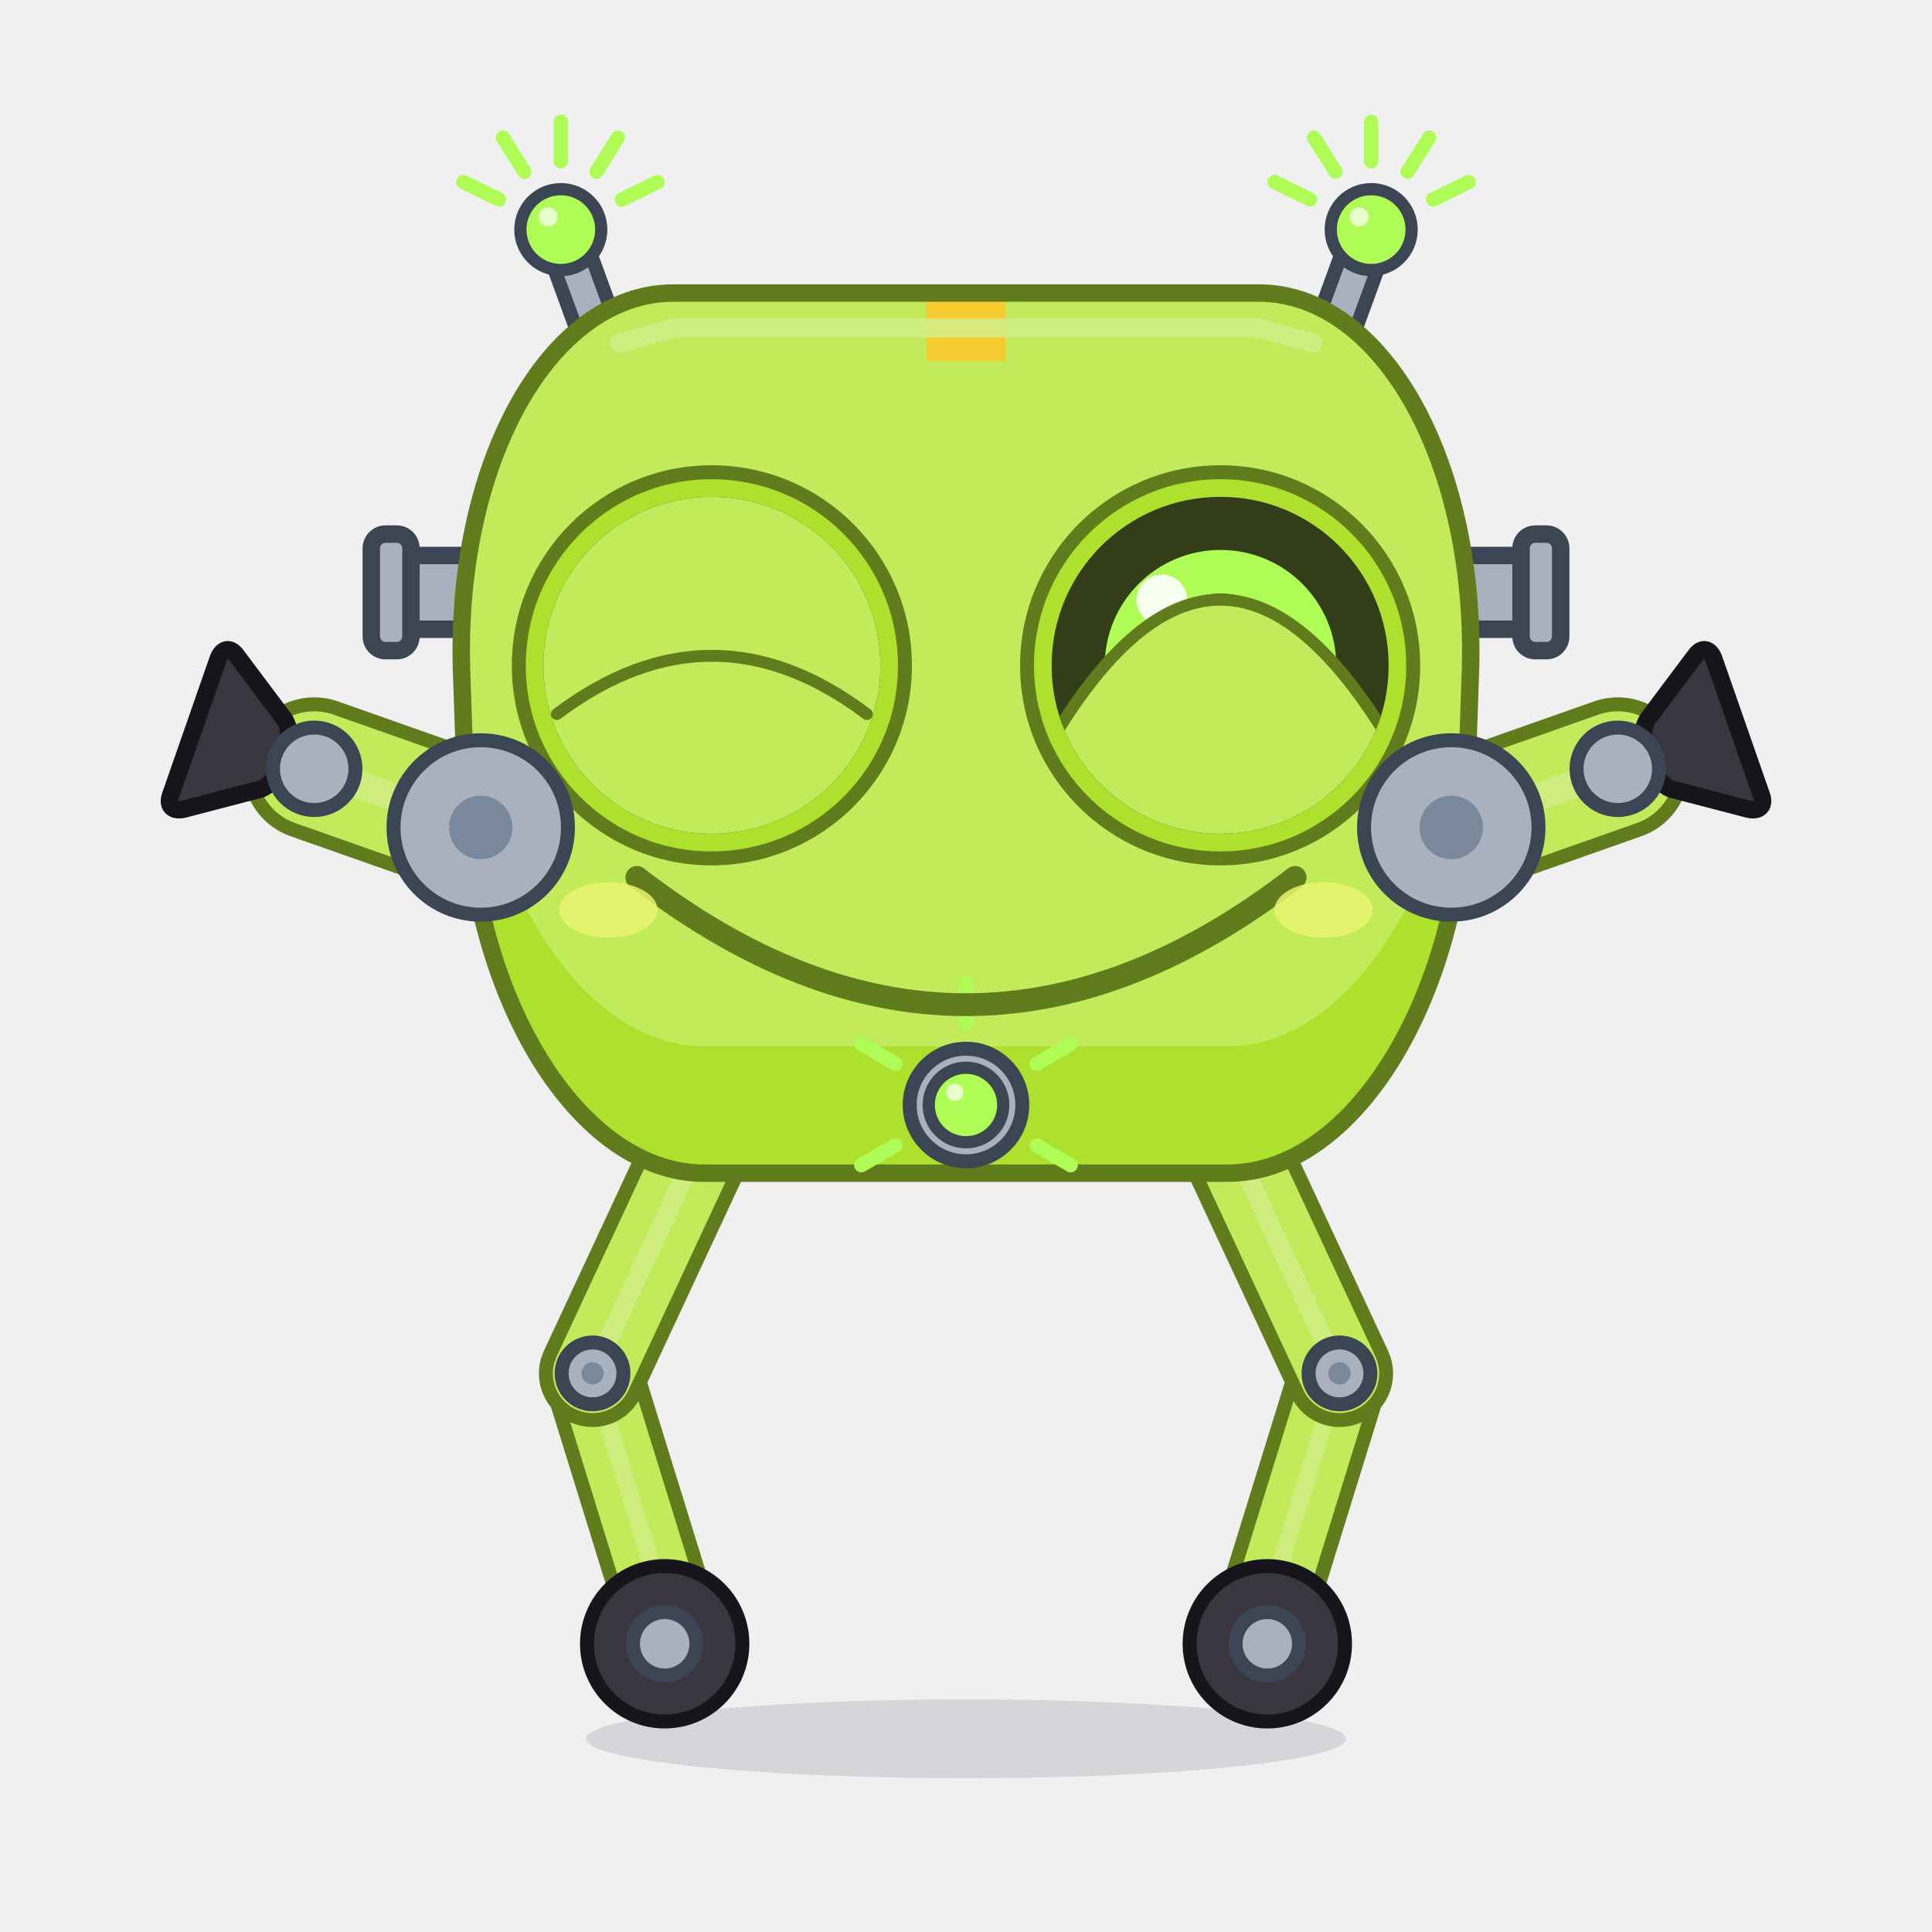
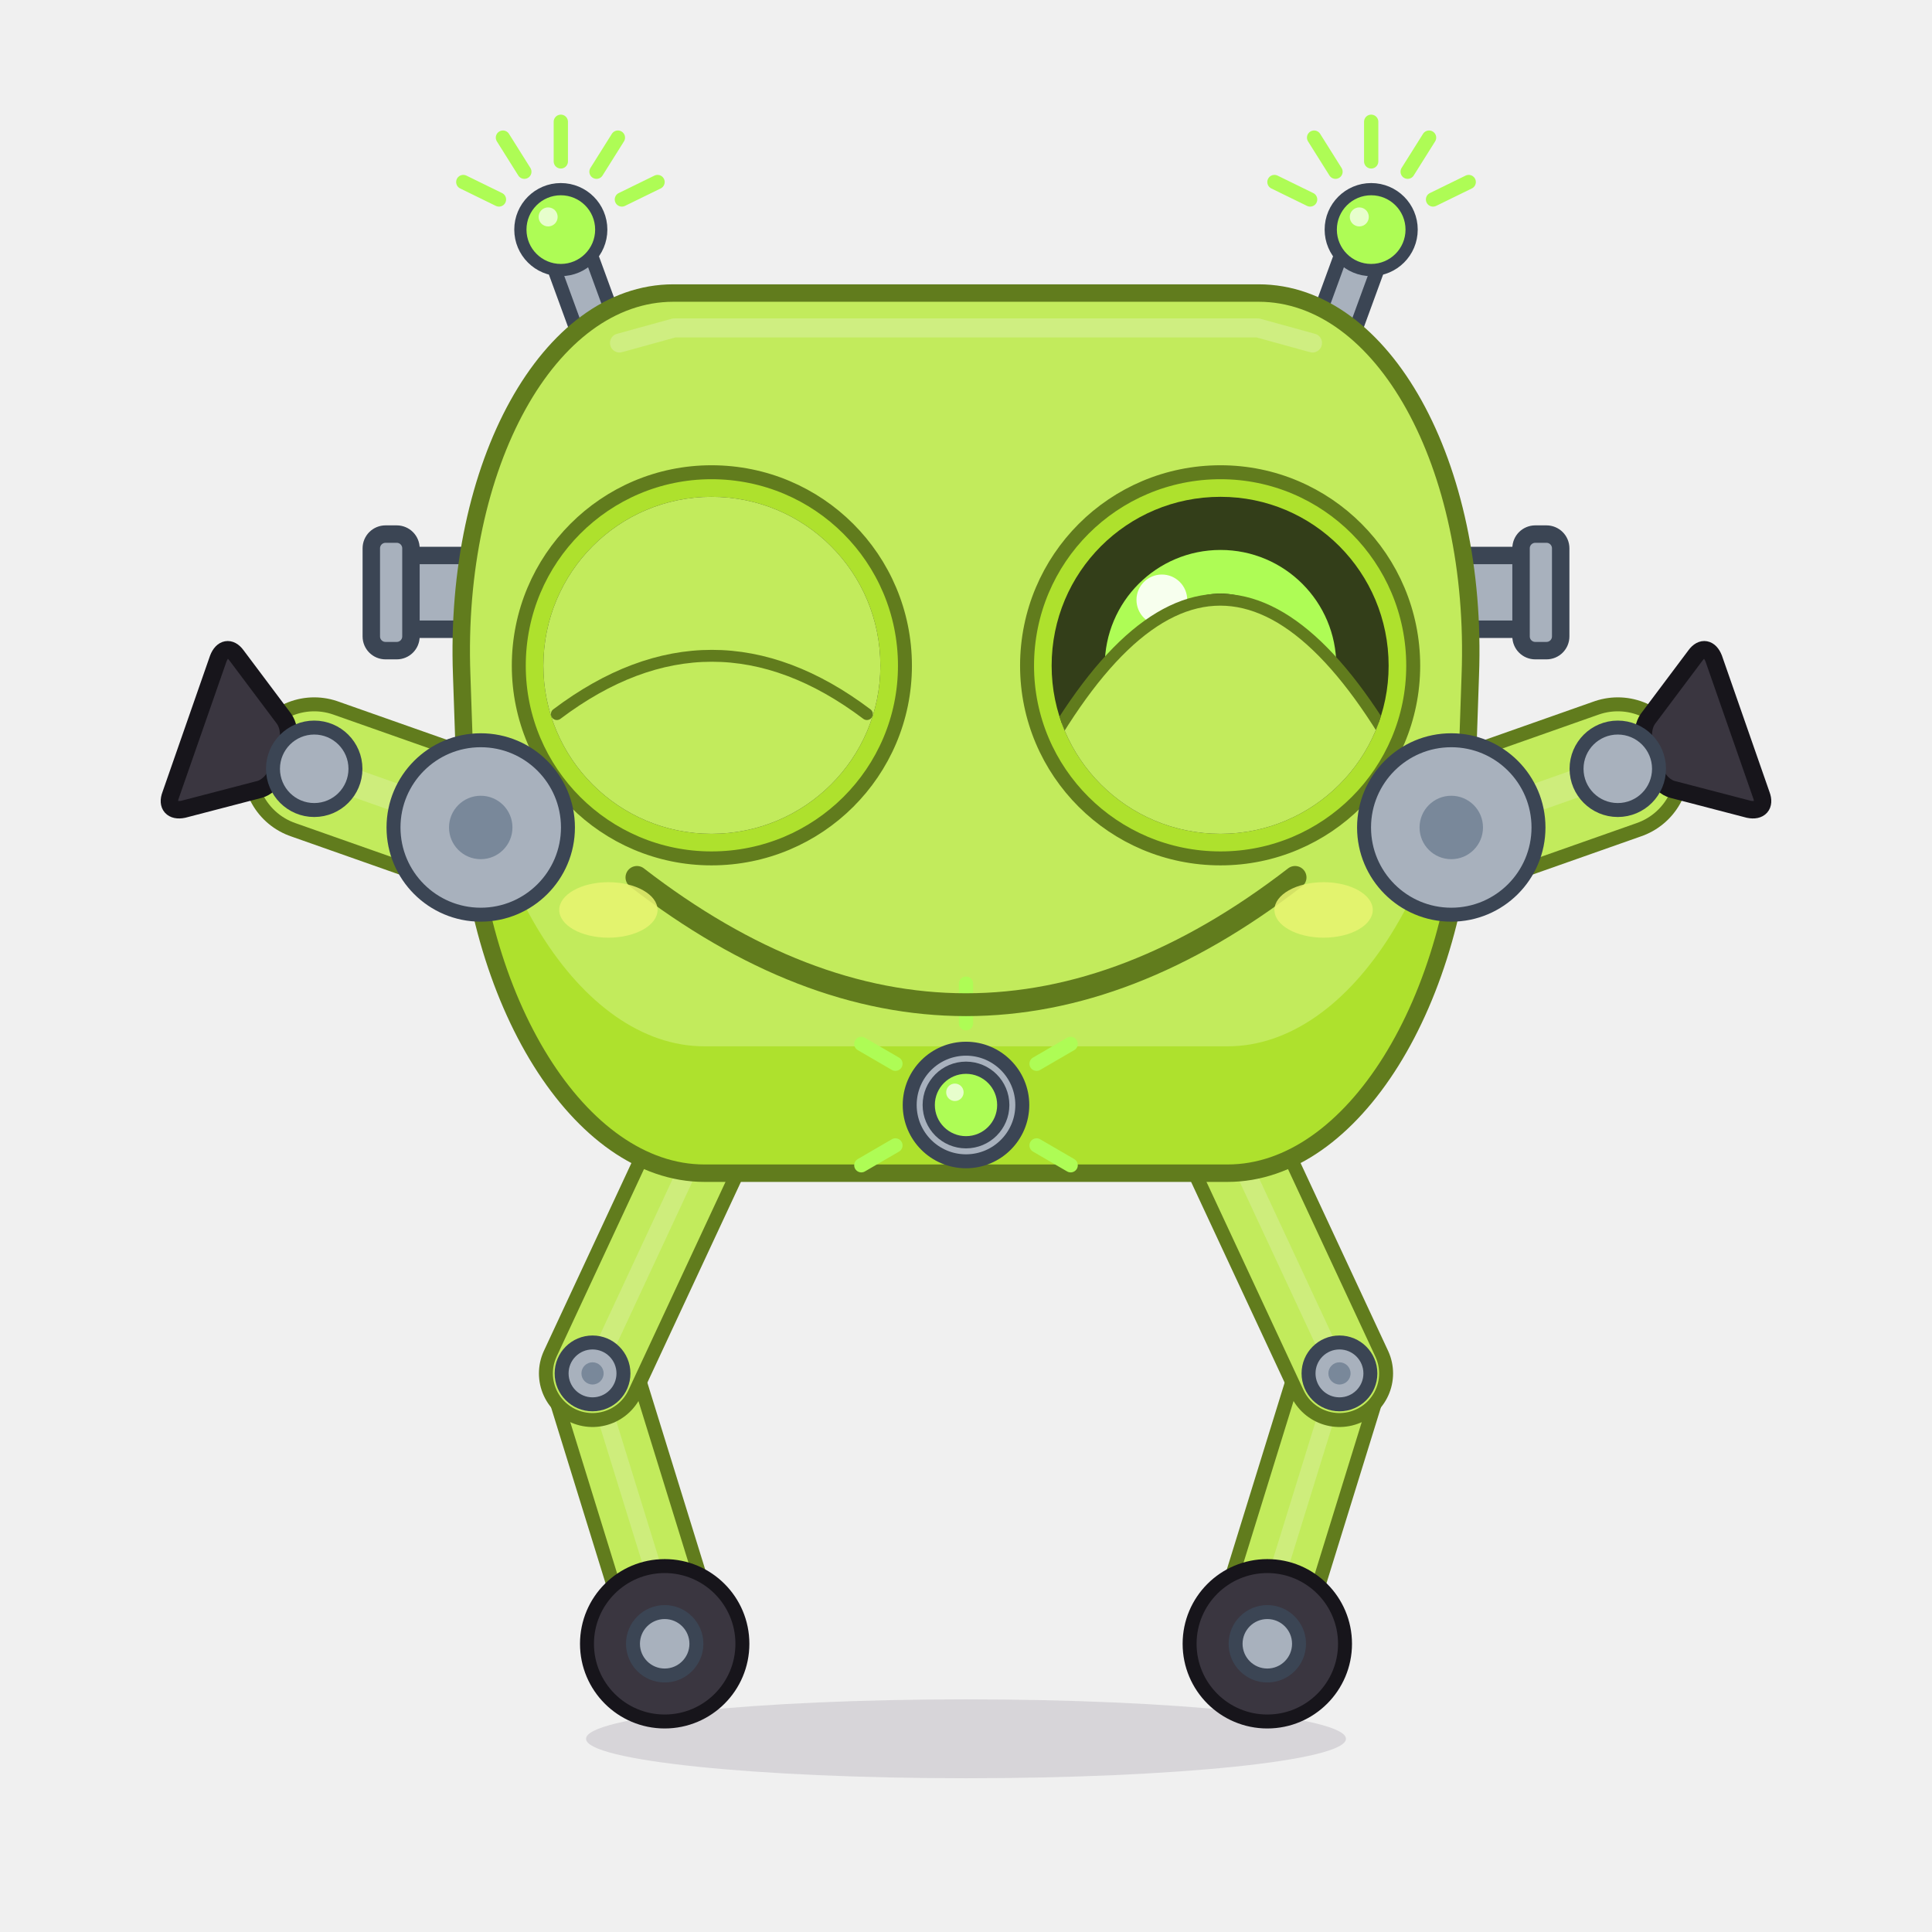
<svg xmlns="http://www.w3.org/2000/svg" viewBox="0 0 240 240">
  <defs>
    <clipPath id="clip-primitive-36" clipPathUnits="userSpaceOnUse">
      <path d="M-63.1 -48.2 L-63.6 -62.8 C-64.6 -89.4,-52.6 -111,-36.9 -111 L36.9 -111 C52.6 -111,64.6 -89.4,63.6 -62.8 L63.1 -48.2 C62.2 -21.6,48.7 0,33 0 L-33 0 C-48.7 0,-62.2 -21.6,-63.1 -48.2 Z" fill-rule="nonzero" />
    </clipPath>
-     <clipPath id="clip-primitive-37" clipPathUnits="userSpaceOnUse">
-       <path d="M-63.1 -48.2 L-63.6 -62.8 C-64.6 -89.4,-52.6 -111,-36.9 -111 L36.9 -111 C52.6 -111,64.6 -89.4,63.6 -62.8 L63.1 -48.2 C62.2 -21.6,48.7 0,33 0 L-33 0 C-48.7 0,-62.2 -21.6,-63.1 -48.2 Z" fill-rule="nonzero" />
-     </clipPath>
-     <clipPath id="clip-primitive-51" clipPathUnits="userSpaceOnUse">
+     <clipPath id="clip-primitive-50" clipPathUnits="userSpaceOnUse">
      <path d="M-53.3 -64 L-53.3 -64 C-53.3 -75.8,-43.8 -85.3,-32.1 -85.3 L-32.1 -85.3 C-20.3 -85.3,-10.8 -75.8,-10.8 -64 L-10.8 -64 C-10.8 -52.3,-20.3 -42.8,-32.1 -42.8 L-32.1 -42.8 C-43.8 -42.8,-53.3 -52.3,-53.3 -64 Z" fill-rule="nonzero" />
    </clipPath>
-     <clipPath id="clip-primitive-57" clipPathUnits="userSpaceOnUse">
+     <clipPath id="clip-primitive-56" clipPathUnits="userSpaceOnUse">
      <path d="M10.8 -64 L10.8 -64 C10.8 -75.8,20.3 -85.3,32.1 -85.3 L32.1 -85.3 C43.8 -85.3,53.3 -75.8,53.3 -64 L53.3 -64 C53.3 -52.3,43.8 -42.8,32.1 -42.8 L32.1 -42.8 C20.3 -42.8,10.8 -52.3,10.8 -64 Z" fill-rule="nonzero" />
    </clipPath>
-     <clipPath id="clip-primitive-58" clipPathUnits="userSpaceOnUse">
+     <clipPath id="clip-primitive-57" clipPathUnits="userSpaceOnUse">
      <path d="M10.8 -64 L10.8 -64 C10.8 -75.8,20.3 -85.3,32.1 -85.3 L32.1 -85.3 C43.8 -85.3,53.3 -75.8,53.3 -64 L53.3 -64 C53.3 -52.3,43.8 -42.8,32.1 -42.8 L32.1 -42.8 C20.3 -42.8,10.8 -52.3,10.8 -64 Z" fill-rule="nonzero" />
    </clipPath>
  </defs>
  <ellipse cx="120" cy="216" rx="47.2" ry="4.9" fill="#3a2f47" opacity="0.14" class="rb-shadow" />
  <path d="M-47.1 -43.9 L-38 -14.5" fill-rule="nonzero" fill="none" stroke="#617c1d" stroke-width="12.52" stroke-linecap="round" stroke-linejoin="round" class="rb-leg rb-leg-l" transform="translate(120 213.85) scale(0.985 0.985)" />
  <path d="M-47.1 -43.9 L-38 -14.5" fill-rule="nonzero" fill="none" stroke="#c2eb5c" stroke-width="9" stroke-linecap="round" stroke-linejoin="round" class="rb-leg rb-leg-l" transform="translate(120 213.85) scale(0.985 0.985)" />
  <path d="M-47.1 -43.9 L-38 -14.5" fill-rule="nonzero" fill="none" stroke="#d1ee87" stroke-width="2.16" stroke-linecap="round" stroke-linejoin="round" opacity="0.75" class="rb-leg rb-leg-l" transform="translate(120 213.85) scale(0.985 0.985)" />
  <path d="M-34.1 -71.8 L-47.1 -43.9" fill-rule="nonzero" fill="none" stroke="#617c1d" stroke-width="13.52" stroke-linecap="round" stroke-linejoin="round" class="rb-leg rb-leg-l" transform="translate(120 213.85) scale(0.985 0.985)" />
  <path d="M-34.1 -71.8 L-47.1 -43.9" fill-rule="nonzero" fill="none" stroke="#c2eb5c" stroke-width="10" stroke-linecap="round" stroke-linejoin="round" class="rb-leg rb-leg-l" transform="translate(120 213.85) scale(0.985 0.985)" />
  <path d="M-34.1 -71.8 L-47.1 -43.9" fill-rule="nonzero" fill="none" stroke="#d1ee87" stroke-width="2.4" stroke-linecap="round" stroke-linejoin="round" opacity="0.75" class="rb-leg rb-leg-l" transform="translate(120 213.85) scale(0.985 0.985)" />
  <circle cx="-47.1" cy="-43.9" r="3.9" fill="#a8b1bd" stroke="#3b4554" stroke-width="1.76" stroke-linecap="butt" stroke-linejoin="miter" class="rb-leg rb-leg-l" transform="translate(120 213.85) scale(0.985 0.985)" />
  <circle cx="-47.1" cy="-43.9" r="1.4" fill="#79889a" class="rb-leg rb-leg-l" transform="translate(120 213.85) scale(0.985 0.985)" />
  <circle cx="-38" cy="-9.8" r="9.8" fill="#3a3640" stroke="#17151b" stroke-width="1.76" stroke-linecap="butt" stroke-linejoin="miter" class="rb-leg rb-leg-l" transform="translate(120 213.85) scale(0.985 0.985)" />
  <circle cx="-38" cy="-9.8" r="4" fill="#a8b1bd" stroke="#3b4554" stroke-width="1.76" stroke-linecap="butt" stroke-linejoin="miter" class="rb-leg rb-leg-l" transform="translate(120 213.85) scale(0.985 0.985)" />
  <path d="M47.1 -43.9 L38 -14.5" fill-rule="nonzero" fill="none" stroke="#617c1d" stroke-width="12.52" stroke-linecap="round" stroke-linejoin="round" class="rb-leg rb-leg-r" transform="translate(120 213.85) scale(0.985 0.985)" />
  <path d="M47.1 -43.9 L38 -14.5" fill-rule="nonzero" fill="none" stroke="#c2eb5c" stroke-width="9" stroke-linecap="round" stroke-linejoin="round" class="rb-leg rb-leg-r" transform="translate(120 213.85) scale(0.985 0.985)" />
  <path d="M47.1 -43.9 L38 -14.5" fill-rule="nonzero" fill="none" stroke="#d1ee87" stroke-width="2.16" stroke-linecap="round" stroke-linejoin="round" opacity="0.75" class="rb-leg rb-leg-r" transform="translate(120 213.85) scale(0.985 0.985)" />
  <path d="M34.1 -71.8 L47.1 -43.9" fill-rule="nonzero" fill="none" stroke="#617c1d" stroke-width="13.52" stroke-linecap="round" stroke-linejoin="round" class="rb-leg rb-leg-r" transform="translate(120 213.85) scale(0.985 0.985)" />
  <path d="M34.1 -71.8 L47.1 -43.9" fill-rule="nonzero" fill="none" stroke="#c2eb5c" stroke-width="10" stroke-linecap="round" stroke-linejoin="round" class="rb-leg rb-leg-r" transform="translate(120 213.85) scale(0.985 0.985)" />
  <path d="M34.1 -71.8 L47.1 -43.9" fill-rule="nonzero" fill="none" stroke="#d1ee87" stroke-width="2.4" stroke-linecap="round" stroke-linejoin="round" opacity="0.75" class="rb-leg rb-leg-r" transform="translate(120 213.85) scale(0.985 0.985)" />
  <circle cx="47.1" cy="-43.9" r="3.9" fill="#a8b1bd" stroke="#3b4554" stroke-width="1.76" stroke-linecap="butt" stroke-linejoin="miter" class="rb-leg rb-leg-r" transform="translate(120 213.85) scale(0.985 0.985)" />
  <circle cx="47.1" cy="-43.9" r="1.4" fill="#79889a" class="rb-leg rb-leg-r" transform="translate(120 213.85) scale(0.985 0.985)" />
  <circle cx="38" cy="-9.8" r="9.8" fill="#3a3640" stroke="#17151b" stroke-width="1.76" stroke-linecap="butt" stroke-linejoin="miter" class="rb-leg rb-leg-r" transform="translate(120 213.85) scale(0.985 0.985)" />
  <circle cx="38" cy="-9.8" r="4" fill="#a8b1bd" stroke="#3b4554" stroke-width="1.76" stroke-linecap="butt" stroke-linejoin="miter" class="rb-leg rb-leg-r" transform="translate(120 213.85) scale(0.985 0.985)" />
  <path d="M-46.2 -105.6 L-51.1 -119" fill-rule="nonzero" fill="none" stroke="#3b4554" stroke-width="6.72" stroke-linecap="round" stroke-linejoin="round" class="rb-antenna rb-antenna-l" transform="translate(120 213.85) scale(0.985 0.985) translate(0 -69.15)" />
  <path d="M-46.2 -105.6 L-51.1 -119" fill-rule="nonzero" fill="none" stroke="#a8b1bd" stroke-width="3.2" stroke-linecap="round" stroke-linejoin="round" class="rb-antenna rb-antenna-l" transform="translate(120 213.85) scale(0.985 0.985) translate(0 -69.15)" />
  <circle cx="-51.1" cy="-119" r="5.1" fill="#aefc55" stroke="#3b4554" stroke-width="1.54" stroke-linecap="butt" stroke-linejoin="miter" class="rb-light" transform="translate(120 213.85) scale(0.985 0.985) translate(0 -69.15)" />
  <circle cx="-52.7" cy="-120.6" r="1.2" fill="#ffffff" opacity="0.7" class="rb-antenna rb-antenna-l" transform="translate(120 213.85) scale(0.985 0.985) translate(0 -69.15)" />
  <path d="M-58.9 -122.8 L-63.4 -125M-55.7 -126.3 L-58.4 -130.6M-51.1 -127.6 L-51.1 -132.6M-46.6 -126.3 L-43.9 -130.6M-43.4 -122.8 L-38.9 -125" fill-rule="nonzero" fill="none" stroke="#aefc55" stroke-width="1.8" stroke-linecap="round" stroke-linejoin="miter" class="rb-rays" transform="translate(120 213.85) scale(0.985 0.985) translate(0 -69.15)" />
  <path d="M46.2 -105.6 L51.1 -119" fill-rule="nonzero" fill="none" stroke="#3b4554" stroke-width="6.72" stroke-linecap="round" stroke-linejoin="round" class="rb-antenna rb-antenna-r" transform="translate(120 213.85) scale(0.985 0.985) translate(0 -69.15)" />
  <path d="M46.2 -105.6 L51.1 -119" fill-rule="nonzero" fill="none" stroke="#a8b1bd" stroke-width="3.2" stroke-linecap="round" stroke-linejoin="round" class="rb-antenna rb-antenna-r" transform="translate(120 213.85) scale(0.985 0.985) translate(0 -69.15)" />
  <circle cx="51.1" cy="-119" r="5.1" fill="#aefc55" stroke="#3b4554" stroke-width="1.54" stroke-linecap="butt" stroke-linejoin="miter" class="rb-light" transform="translate(120 213.85) scale(0.985 0.985) translate(0 -69.15)" />
  <circle cx="49.6" cy="-120.6" r="1.2" fill="#ffffff" opacity="0.7" class="rb-antenna rb-antenna-r" transform="translate(120 213.85) scale(0.985 0.985) translate(0 -69.15)" />
  <path d="M43.4 -122.8 L38.9 -125M46.6 -126.3 L43.9 -130.6M51.1 -127.6 L51.1 -132.6M55.7 -126.3 L58.4 -130.6M58.9 -122.8 L63.4 -125" fill-rule="nonzero" fill="none" stroke="#aefc55" stroke-width="1.8" stroke-linecap="round" stroke-linejoin="miter" class="rb-rays" transform="translate(120 213.85) scale(0.985 0.985) translate(0 -69.15)" />
  <path d="M-71.1 -70.1 L-71.1 -76.4 C-71.1 -77.3,-70.4 -77.9,-69.6 -77.9 L-61.8 -77.9 C-61 -77.9,-60.3 -77.3,-60.3 -76.4 L-60.3 -70.1 C-60.3 -69.2,-61 -68.6,-61.8 -68.6 L-69.6 -68.6 C-70.4 -68.6,-71.1 -69.2,-71.1 -70.1 Z" fill-rule="nonzero" fill="#a8b1bd" stroke="#3b4554" stroke-width="2.2" stroke-linecap="butt" stroke-linejoin="round" class="rb-ear rb-ear-l" transform="translate(120 213.85) scale(0.985 0.985) translate(0 -69.15)" />
  <path d="M-75 -67.7 L-75 -78.8 C-75 -79.8,-74.2 -80.6,-73.2 -80.6 L-71.8 -80.6 C-70.8 -80.6,-70 -79.8,-70 -78.8 L-70 -67.7 C-70 -66.7,-70.8 -65.9,-71.8 -65.9 L-73.2 -65.9 C-74.2 -65.9,-75 -66.7,-75 -67.7 Z" fill-rule="nonzero" fill="#a8b1bd" stroke="#3b4554" stroke-width="2.2" stroke-linecap="butt" stroke-linejoin="round" class="rb-ear rb-ear-l" transform="translate(120 213.85) scale(0.985 0.985) translate(0 -69.15)" />
  <path d="M60.3 -70.1 L60.3 -76.4 C60.3 -77.3,61 -77.9,61.8 -77.9 L69.6 -77.9 C70.4 -77.9,71.1 -77.3,71.1 -76.4 L71.1 -70.1 C71.1 -69.2,70.4 -68.6,69.6 -68.6 L61.8 -68.6 C61 -68.6,60.3 -69.2,60.3 -70.1 Z" fill-rule="nonzero" fill="#a8b1bd" stroke="#3b4554" stroke-width="2.2" stroke-linecap="butt" stroke-linejoin="round" class="rb-ear rb-ear-r" transform="translate(120 213.85) scale(0.985 0.985) translate(0 -69.15)" />
  <path d="M70 -67.7 L70 -78.8 C70 -79.8,70.8 -80.6,71.8 -80.6 L73.2 -80.6 C74.2 -80.6,75 -79.8,75 -78.8 L75 -67.7 C75 -66.7,74.2 -65.9,73.2 -65.9 L71.8 -65.9 C70.8 -65.9,70 -66.7,70 -67.7 Z" fill-rule="nonzero" fill="#a8b1bd" stroke="#3b4554" stroke-width="2.2" stroke-linecap="butt" stroke-linejoin="round" class="rb-ear rb-ear-r" transform="translate(120 213.85) scale(0.985 0.985) translate(0 -69.15)" />
  <path d="M-63.1 -48.2 L-63.6 -62.8 C-64.6 -89.4,-52.6 -111,-36.9 -111 L36.9 -111 C52.6 -111,64.6 -89.4,63.6 -62.8 L63.1 -48.2 C62.2 -21.6,48.7 0,33 0 L-33 0 C-48.7 0,-62.2 -21.6,-63.1 -48.2 Z" fill-rule="nonzero" fill="#aee12d" class="rb-shade" transform="translate(120 213.85) scale(0.985 0.985) translate(0 -69.15)" />
  <g transform="translate(120 213.85) scale(0.985 0.985) translate(0 -69.15)">
    <g clip-path="url(#clip-primitive-36)">
      <path d="M-63.1 -64.2 L-63.6 -78.8 C-64.6 -105.4,-52.6 -127,-36.9 -127 L36.9 -127 C52.6 -127,64.6 -105.4,63.6 -78.8 L63.1 -64.2 C62.2 -37.6,48.7 -16,33 -16 L-33 -16 C-48.7 -16,-62.2 -37.6,-63.1 -64.2 Z" fill-rule="nonzero" fill="#c2eb5c" class="rb-fill" />
    </g>
  </g>
-   <g transform="translate(120 213.85) scale(0.985 0.985) translate(0 -69.15)">
-     <g clip-path="url(#clip-primitive-37)">
-       <rect x="-5" y="-113" width="10" height="10.6" fill="#f6cc31" class="rb-stripe" />
-     </g>
-   </g>
  <path d="M-43.7 -104.7 L-36.8 -106.6 L36.8 -106.6 L43.7 -104.7" fill-rule="nonzero" fill="none" stroke="#d1ee87" stroke-width="2.4" stroke-linecap="round" stroke-linejoin="round" opacity="0.85" class="rb-sheen" transform="translate(120 213.85) scale(0.985 0.985) translate(0 -69.15)" />
  <path d="M-63.1 -48.2 L-63.6 -62.8 C-64.6 -89.4,-52.6 -111,-36.9 -111 L36.9 -111 C52.6 -111,64.6 -89.4,63.6 -62.8 L63.1 -48.2 C62.2 -21.6,48.7 0,33 0 L-33 0 C-48.7 0,-62.2 -21.6,-63.1 -48.2 Z" fill-rule="nonzero" fill="none" stroke="#617c1d" stroke-width="2.2" stroke-linecap="butt" stroke-linejoin="round" class="rb-line" transform="translate(120 213.85) scale(0.985 0.985) translate(0 -69.15)" />
  <circle cx="0" cy="-8.6" r="7.1" fill="#a8b1bd" stroke="#3b4554" stroke-width="1.76" stroke-linecap="butt" stroke-linejoin="miter" class="rb-chest rb-chest-light" transform="translate(120 213.85) scale(0.985 0.985) translate(0 -69.15)" />
  <circle cx="0" cy="-8.6" r="4.7" fill="#aefc55" stroke="#3b4554" stroke-width="1.54" stroke-linecap="butt" stroke-linejoin="miter" class="rb-light" transform="translate(120 213.85) scale(0.985 0.985) translate(0 -69.15)" />
  <circle cx="-1.4" cy="-10.2" r="1.1" fill="#ffffff" opacity="0.7" class="rb-chest rb-chest-light" transform="translate(120 213.85) scale(0.985 0.985) translate(0 -69.15)" />
  <path d="M-8.9 -3.5 L-13.2 -1M-8.9 -13.8 L-13.2 -16.3M0 -18.9 L0 -23.9M8.9 -13.8 L13.2 -16.3M8.9 -3.5 L13.2 -1" fill-rule="nonzero" fill="none" stroke="#aefc55" stroke-width="1.8" stroke-linecap="round" stroke-linejoin="miter" class="rb-rays" transform="translate(120 213.85) scale(0.985 0.985) translate(0 -69.15)" />
  <path d="M-41.5 -37.3 C-13.8 -15.9,13.8 -15.9,41.5 -37.3" fill-rule="nonzero" fill="none" stroke="#617c1d" stroke-width="2.88" stroke-linecap="round" stroke-linejoin="round" class="rb-mouth-line" transform="translate(120 213.85) scale(0.985 0.985) translate(0 -69.15)" />
  <path d="M-56.4 -64 L-56.4 -64 C-56.4 -77.5,-45.5 -88.4,-32.1 -88.4 L-32.1 -88.4 C-18.6 -88.4,-7.7 -77.5,-7.7 -64 L-7.7 -64 C-7.7 -50.6,-18.6 -39.7,-32.1 -39.7 L-32.1 -39.7 C-45.5 -39.7,-56.4 -50.6,-56.4 -64 Z" fill-rule="nonzero" fill="#aee12d" stroke="#617c1d" stroke-width="1.76" stroke-linecap="butt" stroke-linejoin="round" class="rb-eye-rim" transform="translate(120 213.85) scale(0.985 0.985) translate(0 -69.15)" />
  <path d="M-53.3 -64 L-53.3 -64 C-53.3 -75.8,-43.8 -85.3,-32.1 -85.3 L-32.1 -85.3 C-20.3 -85.3,-10.8 -75.8,-10.8 -64 L-10.8 -64 C-10.8 -52.3,-20.3 -42.8,-32.1 -42.8 L-32.1 -42.8 C-43.8 -42.8,-53.3 -52.3,-53.3 -64 Z" fill-rule="nonzero" fill="#333e19" class="rb-eye-glass" transform="translate(120 213.85) scale(0.985 0.985) translate(0 -69.15)" />
  <circle cx="-32.1" cy="-64" r="14.6" fill="#aefc55" class="rb-iris" transform="translate(120 213.85) scale(0.985 0.985) translate(0 -69.15)" />
  <circle cx="-32.1" cy="-64" r="7.9" fill="#333e19" class="rb-pupil" transform="translate(120 213.85) scale(0.985 0.985) translate(0 -69.15)" />
  <circle cx="-39.4" cy="-72.3" r="3.2" fill="#ffffff" opacity="0.9" class="rb-glint" transform="translate(120 213.85) scale(0.985 0.985) translate(0 -69.15)" />
  <path d="M-53.3 -64 L-53.3 -64 C-53.3 -75.8,-43.8 -85.3,-32.1 -85.3 L-32.1 -85.3 C-20.3 -85.3,-10.8 -75.8,-10.8 -64 L-10.8 -64 C-10.8 -52.3,-20.3 -42.8,-32.1 -42.8 L-32.1 -42.8 C-43.8 -42.8,-53.3 -52.3,-53.3 -64 Z" fill-rule="nonzero" fill="#c2eb5c" class="rb-lid-upper" transform="translate(120 213.85) scale(0.985 0.985) translate(0 -69.15)" />
  <g transform="translate(120 213.85) scale(0.985 0.985) translate(0 -69.15)">
-     <g clip-path="url(#clip-primitive-51)">
+     <g clip-path="url(#clip-primitive-50)">
      <path d="M-51.6 -57.9 C-38.6 -67.7,-25.5 -67.7,-12.5 -57.9" fill-rule="nonzero" fill="none" stroke="#617c1d" stroke-width="1.5" stroke-linecap="round" stroke-linejoin="miter" class="rb-lid-edge" />
    </g>
  </g>
  <path d="M7.7 -64 L7.7 -64 C7.7 -77.5,18.6 -88.4,32.1 -88.4 L32.1 -88.4 C45.5 -88.4,56.4 -77.5,56.4 -64 L56.4 -64 C56.4 -50.6,45.5 -39.7,32.1 -39.7 L32.1 -39.7 C18.6 -39.7,7.7 -50.6,7.7 -64 Z" fill-rule="nonzero" fill="#aee12d" stroke="#617c1d" stroke-width="1.76" stroke-linecap="butt" stroke-linejoin="round" class="rb-eye-rim" transform="translate(120 213.85) scale(0.985 0.985) translate(0 -69.15)" />
  <path d="M10.8 -64 L10.8 -64 C10.8 -75.8,20.3 -85.3,32.1 -85.3 L32.1 -85.3 C43.8 -85.3,53.3 -75.8,53.3 -64 L53.3 -64 C53.3 -52.3,43.8 -42.8,32.1 -42.8 L32.1 -42.8 C20.3 -42.8,10.8 -52.3,10.8 -64 Z" fill-rule="nonzero" fill="#333e19" class="rb-eye-glass" transform="translate(120 213.85) scale(0.985 0.985) translate(0 -69.15)" />
  <circle cx="32.1" cy="-64" r="14.6" fill="#aefc55" class="rb-iris" transform="translate(120 213.85) scale(0.985 0.985) translate(0 -69.15)" />
  <circle cx="32.1" cy="-64" r="9.1" fill="#333e19" class="rb-pupil" transform="translate(120 213.85) scale(0.985 0.985) translate(0 -69.15)" />
  <circle cx="24.7" cy="-72.3" r="3.2" fill="#ffffff" opacity="0.9" class="rb-glint" transform="translate(120 213.85) scale(0.985 0.985) translate(0 -69.15)" />
  <g transform="translate(120 213.85) scale(0.985 0.985) translate(0 -69.15)">
-     <g clip-path="url(#clip-primitive-57)">
+     <g clip-path="url(#clip-primitive-56)">
      <path d="M7.7 -13.1 L7.7 -49 C23.9 -80.1,40.2 -80.1,56.5 -49 L56.5 -13.1 Z" fill-rule="nonzero" fill="#c2eb5c" class="rb-lid-lower" />
    </g>
  </g>
  <g transform="translate(120 213.85) scale(0.985 0.985) translate(0 -69.15)">
-     <g clip-path="url(#clip-primitive-58)">
+     <g clip-path="url(#clip-primitive-57)">
      <path d="M7.7 -49 C23.9 -80.1,40.2 -80.1,56.5 -49" fill-rule="nonzero" fill="none" stroke="#617c1d" stroke-width="1.5" stroke-linecap="round" stroke-linejoin="round" class="rb-lid-edge" />
    </g>
  </g>
  <ellipse cx="-45.1" cy="-33.2" rx="6.2" ry="3.5" fill="#e9f471" opacity="0.85" class="rb-cheeks" transform="translate(120 213.85) scale(0.985 0.985) translate(0 -69.15)" />
  <ellipse cx="45.1" cy="-33.2" rx="6.2" ry="3.5" fill="#e9f471" opacity="0.85" class="rb-cheeks" transform="translate(120 213.85) scale(0.985 0.985) translate(0 -69.15)" />
  <path d="M-61.2 -43.6 L-82.2 -51" fill-rule="nonzero" fill="none" stroke="#617c1d" stroke-width="18.02" stroke-linecap="round" stroke-linejoin="round" class="rb-arm rb-arm-l" transform="translate(120 213.85) scale(0.985 0.985) translate(0 -69.15)" />
  <path d="M-61.2 -43.6 L-82.2 -51" fill-rule="nonzero" fill="none" stroke="#c2eb5c" stroke-width="14.5" stroke-linecap="round" stroke-linejoin="round" class="rb-arm rb-arm-l" transform="translate(120 213.85) scale(0.985 0.985) translate(0 -69.15)" />
  <path d="M-61.2 -43.6 L-82.2 -51" fill-rule="nonzero" fill="none" stroke="#d1ee87" stroke-width="3.48" stroke-linecap="round" stroke-linejoin="round" opacity="0.75" class="rb-arm rb-arm-l" transform="translate(120 213.85) scale(0.985 0.985) translate(0 -69.15)" />
  <path d="M-82.2 -51 L-87.4 -52.8" fill-rule="nonzero" fill="none" stroke="#3b4554" stroke-width="7.54" stroke-linecap="round" stroke-linejoin="round" class="rb-arm rb-arm-l" transform="translate(120 213.85) scale(0.985 0.985) translate(0 -69.15)" />
  <path d="M-82.2 -51 L-87.4 -52.8" fill-rule="nonzero" fill="none" stroke="#a8b1bd" stroke-width="4.02" stroke-linecap="round" stroke-linejoin="round" class="rb-arm rb-arm-l" transform="translate(120 213.85) scale(0.985 0.985) translate(0 -69.15)" />
  <path d="M-89.1 -48.4 L-98.7 -45.9 C-100.1 -45.6,-100.8 -46.4,-100.3 -47.7 L-94.3 -64.9 C-93.8 -66.2,-92.8 -66.4,-92 -65.3 L-86 -57.3 C-85.5 -56.6,-85.3 -55.5,-85.5 -54.7 L-87.1 -50.2 C-87.4 -49.4,-88.3 -48.6,-89.1 -48.4 Z" fill-rule="nonzero" fill="#3a3640" stroke="#17151b" stroke-width="2.2" stroke-linecap="butt" stroke-linejoin="round" class="rb-arm rb-arm-l" transform="translate(120 213.85) scale(0.985 0.985) translate(0 -69.15)" />
  <circle cx="-82.2" cy="-51" r="5.2" fill="#a8b1bd" stroke="#3b4554" stroke-width="1.76" stroke-linecap="butt" stroke-linejoin="miter" class="rb-arm rb-arm-l" transform="translate(120 213.85) scale(0.985 0.985) translate(0 -69.15)" />
  <circle cx="-61.2" cy="-43.6" r="11" fill="#a8b1bd" stroke="#3b4554" stroke-width="1.76" stroke-linecap="butt" stroke-linejoin="miter" class="rb-arm rb-arm-l" transform="translate(120 213.85) scale(0.985 0.985) translate(0 -69.15)" />
  <circle cx="-61.2" cy="-43.6" r="4" fill="#79889a" class="rb-arm rb-arm-l" transform="translate(120 213.85) scale(0.985 0.985) translate(0 -69.15)" />
  <path d="M61.2 -43.6 L82.2 -51" fill-rule="nonzero" fill="none" stroke="#617c1d" stroke-width="18.02" stroke-linecap="round" stroke-linejoin="round" class="rb-arm rb-arm-r" transform="translate(120 213.85) scale(0.985 0.985) translate(0 -69.15)" />
  <path d="M61.2 -43.6 L82.2 -51" fill-rule="nonzero" fill="none" stroke="#c2eb5c" stroke-width="14.5" stroke-linecap="round" stroke-linejoin="round" class="rb-arm rb-arm-r" transform="translate(120 213.85) scale(0.985 0.985) translate(0 -69.15)" />
  <path d="M61.2 -43.6 L82.2 -51" fill-rule="nonzero" fill="none" stroke="#d1ee87" stroke-width="3.48" stroke-linecap="round" stroke-linejoin="round" opacity="0.75" class="rb-arm rb-arm-r" transform="translate(120 213.85) scale(0.985 0.985) translate(0 -69.15)" />
  <path d="M82.2 -51 L87.4 -52.8" fill-rule="nonzero" fill="none" stroke="#3b4554" stroke-width="7.54" stroke-linecap="round" stroke-linejoin="round" class="rb-arm rb-arm-r" transform="translate(120 213.85) scale(0.985 0.985) translate(0 -69.15)" />
  <path d="M82.2 -51 L87.4 -52.8" fill-rule="nonzero" fill="none" stroke="#a8b1bd" stroke-width="4.02" stroke-linecap="round" stroke-linejoin="round" class="rb-arm rb-arm-r" transform="translate(120 213.85) scale(0.985 0.985) translate(0 -69.15)" />
  <path d="M86 -57.3 L92 -65.3 C92.8 -66.4,93.8 -66.2,94.3 -64.9 L100.3 -47.7 C100.8 -46.4,100.1 -45.6,98.7 -45.9 L89.1 -48.4 C88.3 -48.6,87.4 -49.4,87.1 -50.2 L85.5 -54.7 C85.3 -55.5,85.5 -56.6,86 -57.3 Z" fill-rule="nonzero" fill="#3a3640" stroke="#17151b" stroke-width="2.2" stroke-linecap="butt" stroke-linejoin="round" class="rb-arm rb-arm-r" transform="translate(120 213.85) scale(0.985 0.985) translate(0 -69.15)" />
  <circle cx="82.2" cy="-51" r="5.2" fill="#a8b1bd" stroke="#3b4554" stroke-width="1.76" stroke-linecap="butt" stroke-linejoin="miter" class="rb-arm rb-arm-r" transform="translate(120 213.85) scale(0.985 0.985) translate(0 -69.15)" />
  <circle cx="61.2" cy="-43.6" r="11" fill="#a8b1bd" stroke="#3b4554" stroke-width="1.76" stroke-linecap="butt" stroke-linejoin="miter" class="rb-arm rb-arm-r" transform="translate(120 213.85) scale(0.985 0.985) translate(0 -69.15)" />
  <circle cx="61.2" cy="-43.6" r="4" fill="#79889a" class="rb-arm rb-arm-r" transform="translate(120 213.85) scale(0.985 0.985) translate(0 -69.15)" />
</svg>
